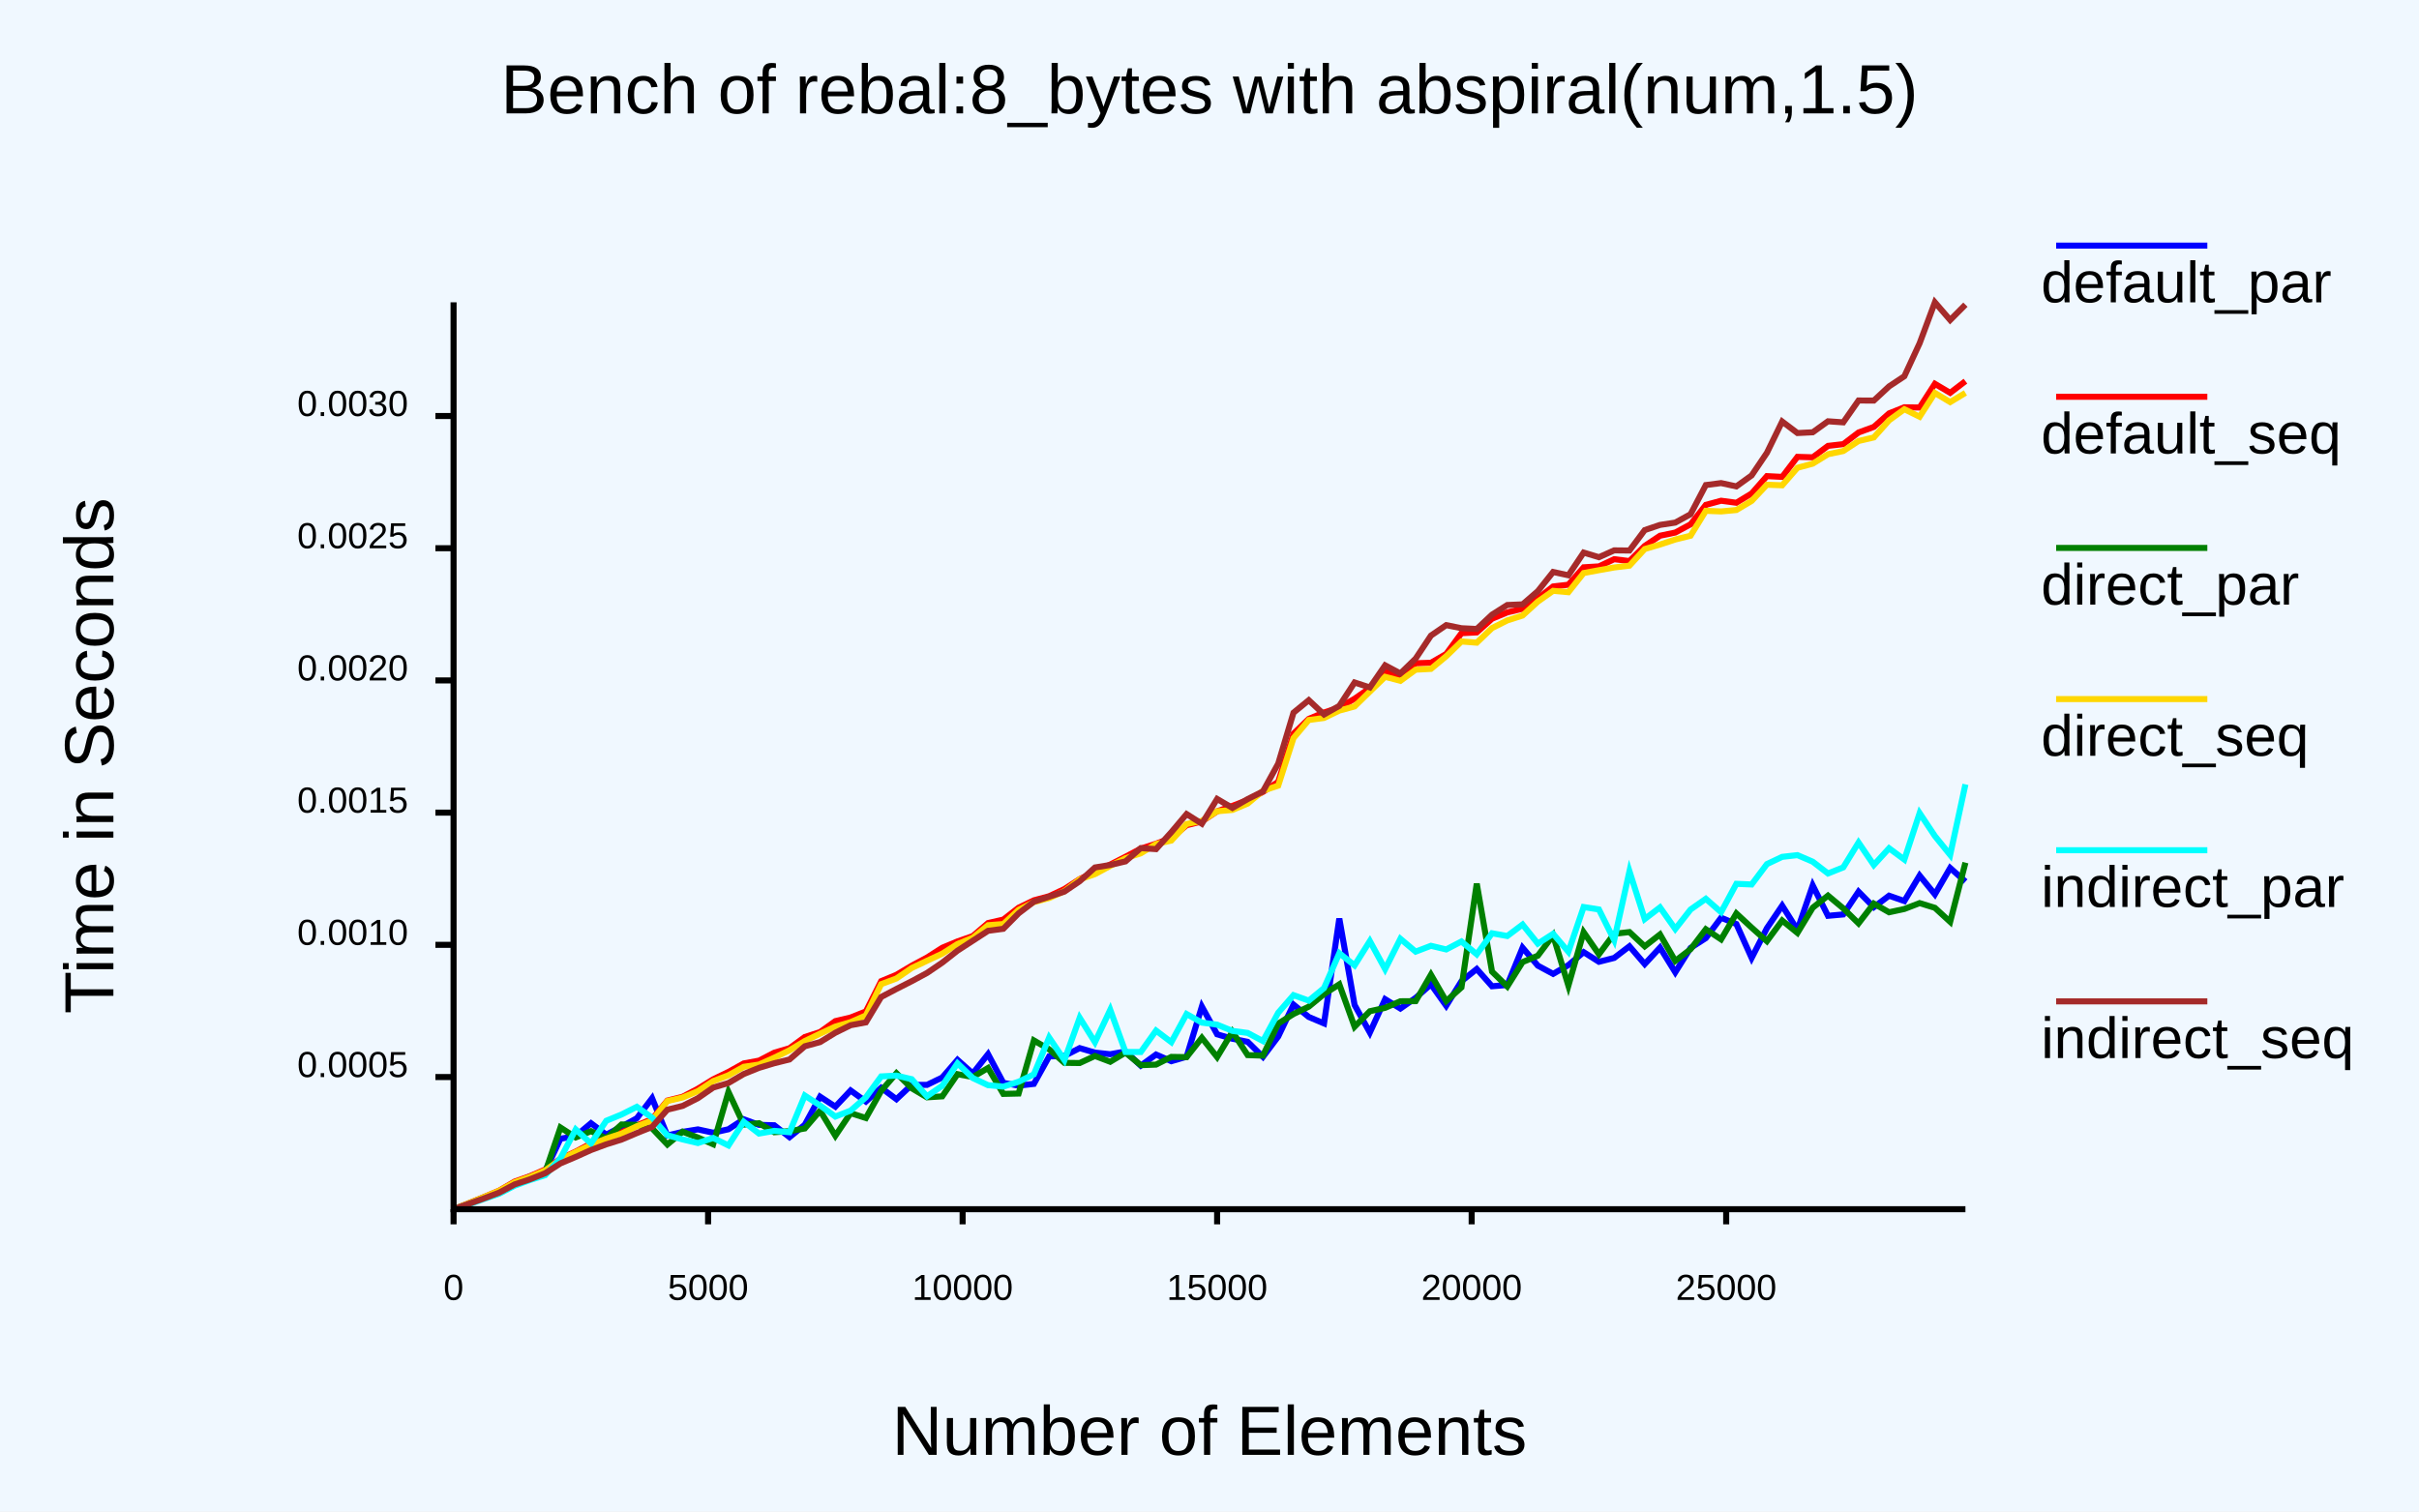
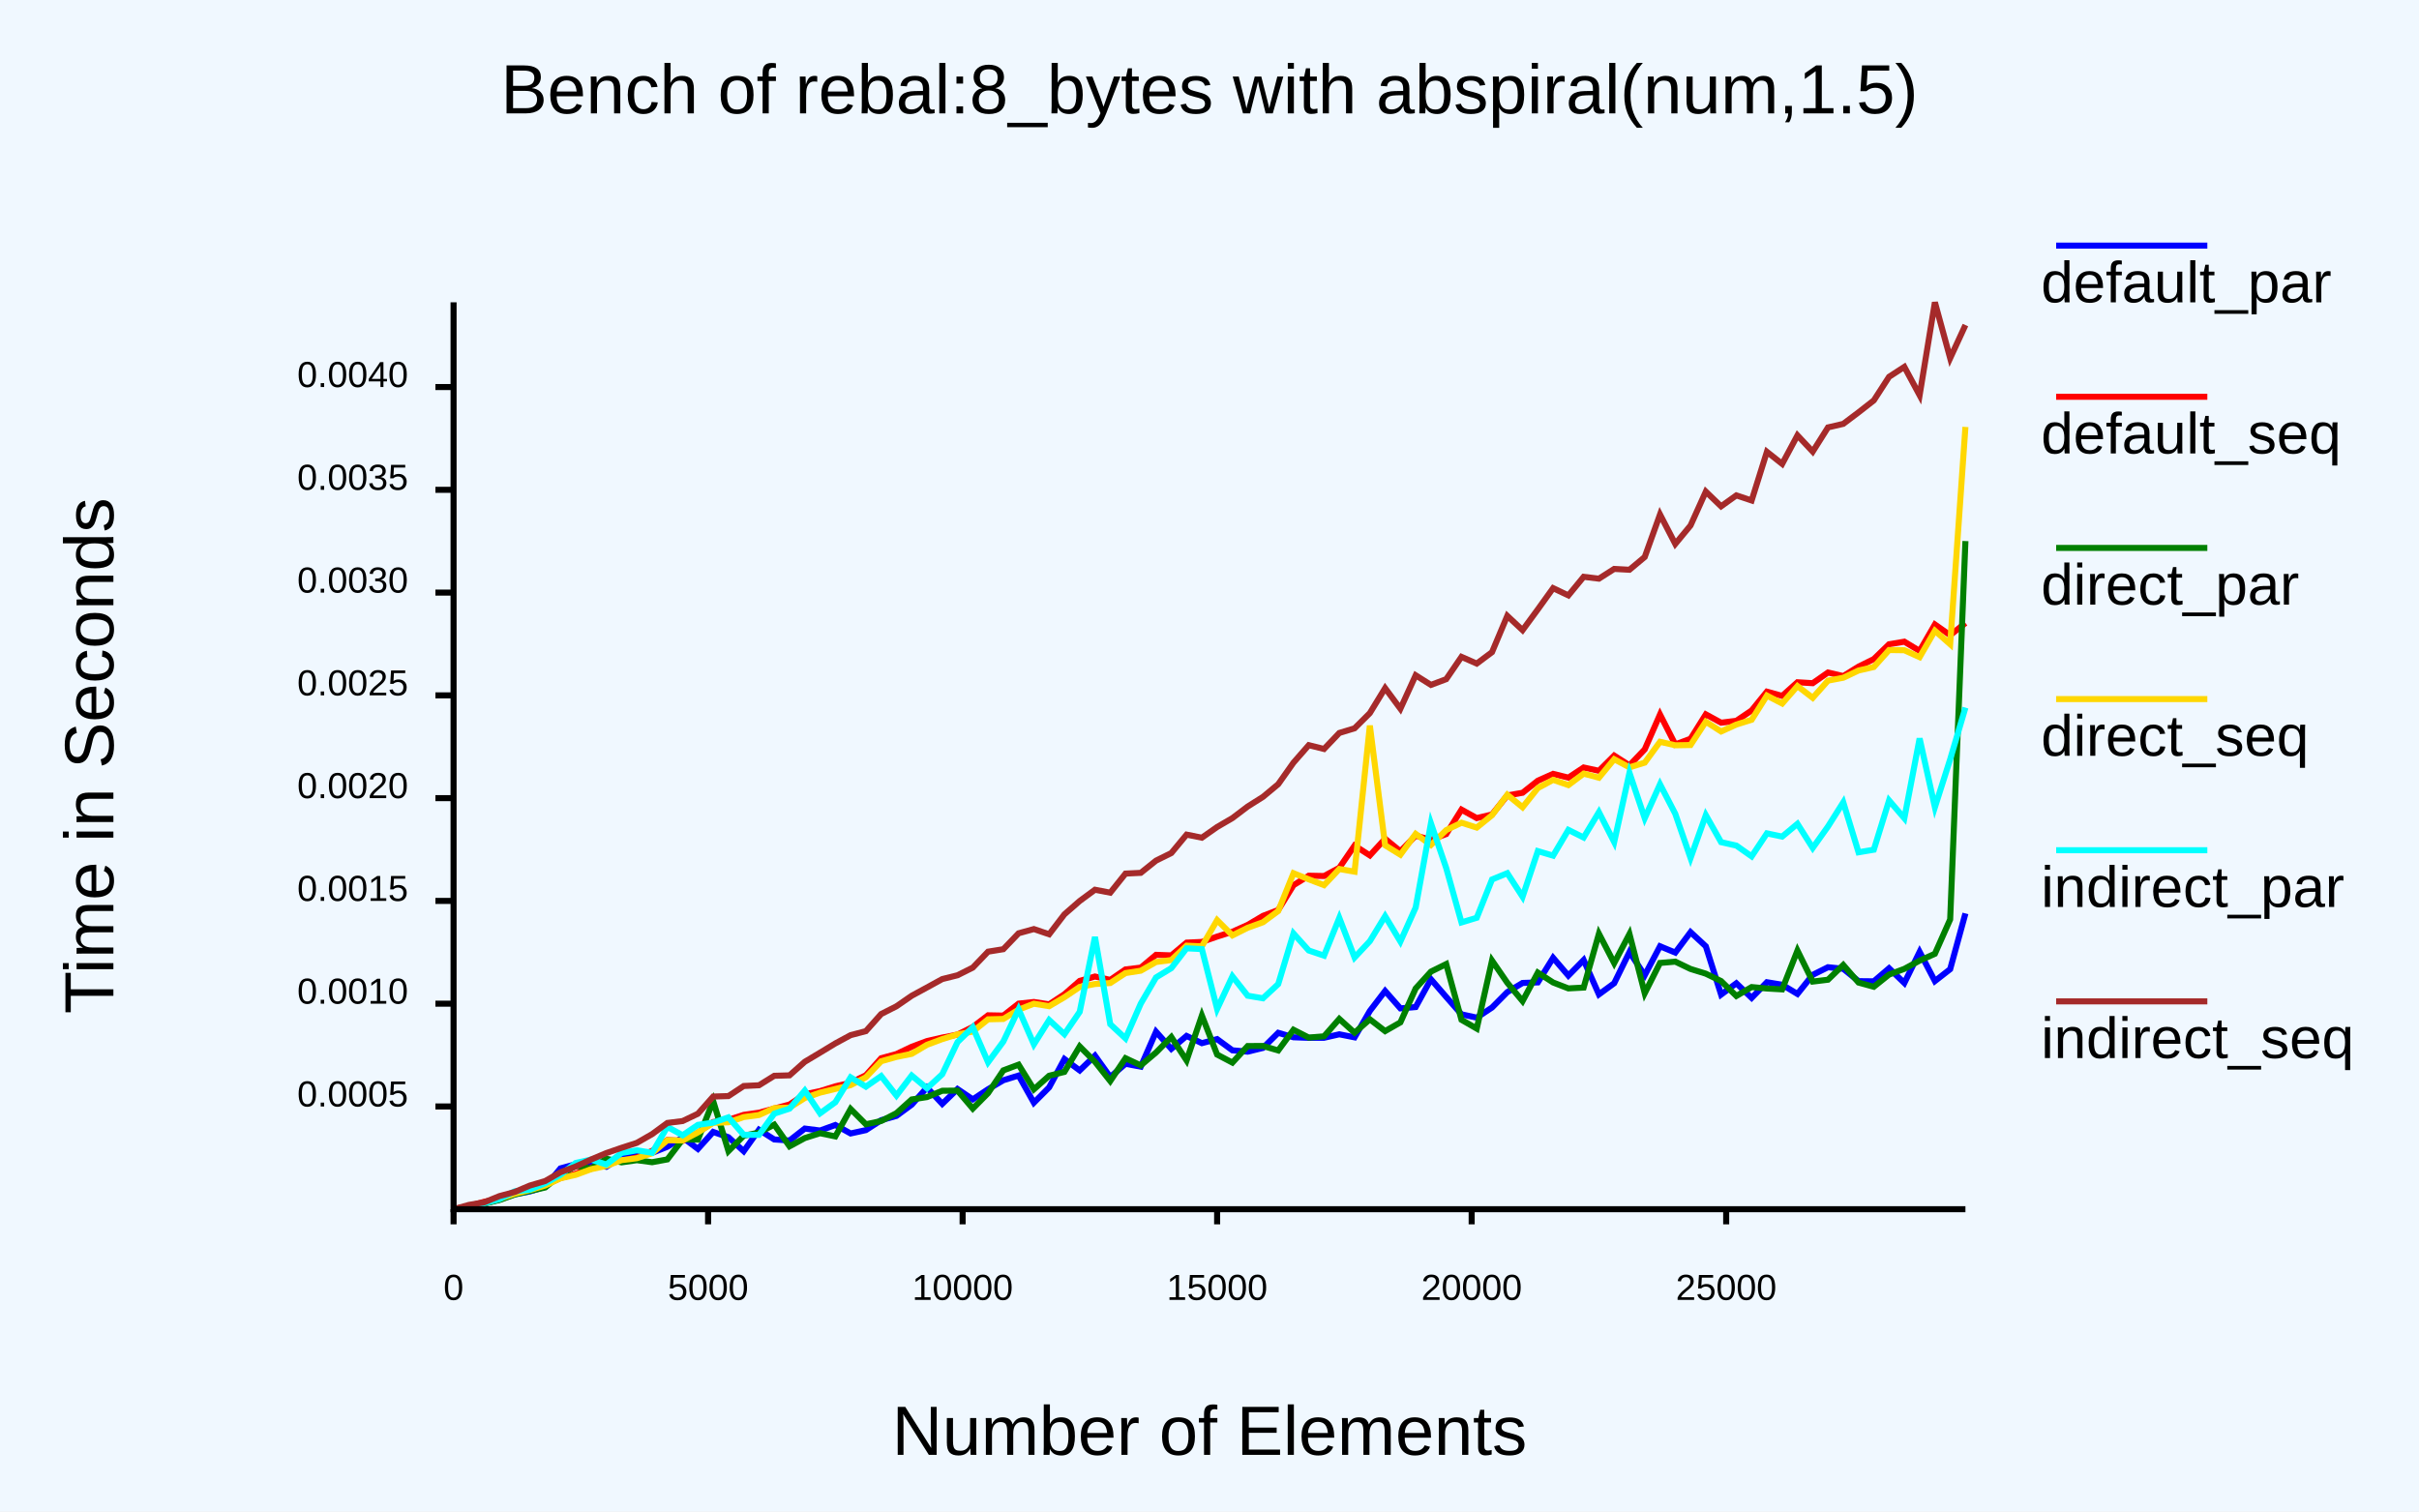
<svg xmlns="http://www.w3.org/2000/svg" class="poloto" width="800" height="500" viewBox="0 0 800 500">
  <style>.poloto {
                    font-family: "Arial";
                    stroke-width:2;
                    }
                    .poloto_text{fill: var(--poloto_fg_color,black);  }
                    .poloto_axis_lines{stroke: var(--poloto_fg_color,black);stoke-width:3;fill:none}
                    .poloto_background{fill: var(--poloto_bg_color,aliceblue); }
                    .poloto0stroke{stroke:  var(--poloto_color0,blue); }
                    .poloto1stroke{stroke:  var(--poloto_color1,red); }
                    .poloto2stroke{stroke:  var(--poloto_color2,green); }
                    .poloto3stroke{stroke:  var(--poloto_color3,gold); }
                    .poloto4stroke{stroke:  var(--poloto_color4,aqua); }
                    .poloto5stroke{stroke:  var(--poloto_color5,brown); }
                    .poloto6stroke{stroke:  var(--poloto_color6,lime); }
                    .poloto7stroke{stroke:  var(--poloto_color7,chocolate); }
                    .poloto0fill{fill:var(--poloto_color0,blue);}
                    .poloto1fill{fill:var(--poloto_color1,red);}
                    .poloto2fill{fill:var(--poloto_color2,green);}
                    .poloto3fill{fill:var(--poloto_color3,gold);}
                    .poloto4fill{fill:var(--poloto_color4,aqua);}
                    .poloto5fill{fill:var(--poloto_color5,brown);}
                    .poloto6fill{fill:var(--poloto_color6,lime);}
                    .poloto7fill{fill:var(--poloto_color7,chocolate);}</style>
  <rect class="poloto_background" fill="white" x="0" y="0" width="800" height="500" />
  <line class="poloto_axis_lines" stroke="black" x1="150" x2="150" y1="400" y2="405" />
  <text class="poloto_text" alignment-baseline="start" text-anchor="middle" x="150" y="430">0</text>
  <line class="poloto_axis_lines" stroke="black" x1="234.175" x2="234.175" y1="400" y2="405" />
  <text class="poloto_text" alignment-baseline="start" text-anchor="middle" x="234.175" y="430">5000</text>
  <line class="poloto_axis_lines" stroke="black" x1="318.35" x2="318.35" y1="400" y2="405" />
  <text class="poloto_text" alignment-baseline="start" text-anchor="middle" x="318.35" y="430">10000</text>
  <line class="poloto_axis_lines" stroke="black" x1="402.525" x2="402.525" y1="400" y2="405" />
  <text class="poloto_text" alignment-baseline="start" text-anchor="middle" x="402.525" y="430">15000</text>
  <line class="poloto_axis_lines" stroke="black" x1="486.7" x2="486.7" y1="400" y2="405" />
  <text class="poloto_text" alignment-baseline="start" text-anchor="middle" x="486.7" y="430">20000</text>
  <line class="poloto_axis_lines" stroke="black" x1="570.875" x2="570.875" y1="400" y2="405" />
  <text class="poloto_text" alignment-baseline="start" text-anchor="middle" x="570.875" y="430">25000</text>
-   <line class="poloto_axis_lines" stroke="black" x1="150" x2="144" y1="356.279" y2="356.279" />
-   <text class="poloto_text" alignment-baseline="middle" text-anchor="end" x="135" y="356.279">0.0005</text>
-   <line class="poloto_axis_lines" stroke="black" x1="150" x2="144" y1="312.546" y2="312.546" />
-   <text class="poloto_text" alignment-baseline="middle" text-anchor="end" x="135" y="312.546">0.0010</text>
-   <line class="poloto_axis_lines" stroke="black" x1="150" x2="144" y1="268.813" y2="268.813" />
-   <text class="poloto_text" alignment-baseline="middle" text-anchor="end" x="135" y="268.813">0.0015</text>
-   <line class="poloto_axis_lines" stroke="black" x1="150" x2="144" y1="225.08" y2="225.08" />
-   <text class="poloto_text" alignment-baseline="middle" text-anchor="end" x="135" y="225.08">0.0020</text>
-   <line class="poloto_axis_lines" stroke="black" x1="150" x2="144" y1="181.347" y2="181.347" />
-   <text class="poloto_text" alignment-baseline="middle" text-anchor="end" x="135" y="181.347">0.0025</text>
-   <line class="poloto_axis_lines" stroke="black" x1="150" x2="144" y1="137.614" y2="137.614" />
-   <text class="poloto_text" alignment-baseline="middle" text-anchor="end" x="135" y="137.614">0.0030</text>
+   <line class="poloto_axis_lines" stroke="black" x1="150" x2="144" y1="366.009" y2="366.009" />
+   <text class="poloto_text" alignment-baseline="middle" text-anchor="end" x="135" y="366.009">0.0005</text>
+   <line class="poloto_axis_lines" stroke="black" x1="150" x2="144" y1="332.013" y2="332.013" />
+   <text class="poloto_text" alignment-baseline="middle" text-anchor="end" x="135" y="332.013">0.0010</text>
+   <line class="poloto_axis_lines" stroke="black" x1="150" x2="144" y1="298.016" y2="298.016" />
+   <text class="poloto_text" alignment-baseline="middle" text-anchor="end" x="135" y="298.016">0.0015</text>
+   <line class="poloto_axis_lines" stroke="black" x1="150" x2="144" y1="264.02" y2="264.02" />
+   <text class="poloto_text" alignment-baseline="middle" text-anchor="end" x="135" y="264.02">0.0020</text>
+   <line class="poloto_axis_lines" stroke="black" x1="150" x2="144" y1="230.023" y2="230.023" />
+   <text class="poloto_text" alignment-baseline="middle" text-anchor="end" x="135" y="230.023">0.0025</text>
+   <line class="poloto_axis_lines" stroke="black" x1="150" x2="144" y1="196.026" y2="196.026" />
+   <text class="poloto_text" alignment-baseline="middle" text-anchor="end" x="135" y="196.026">0.0030</text>
+   <line class="poloto_axis_lines" stroke="black" x1="150" x2="144" y1="162.03" y2="162.03" />
+   <text class="poloto_text" alignment-baseline="middle" text-anchor="end" x="135" y="162.03">0.0035</text>
+   <line class="poloto_axis_lines" stroke="black" x1="150" x2="144" y1="128.033" y2="128.033" />
+   <text class="poloto_text" alignment-baseline="middle" text-anchor="end" x="135" y="128.033">0.0040</text>
  <text class="poloto_text" alignment-baseline="middle" text-anchor="start" font-size="large" x="675" y="100">default_par</text>
  <line class="poloto0stroke" stroke="black" x1="680" x2="730" y1="81.25" y2="81.25" />
-   <polyline class="poloto0stroke" fill="none" stroke="black" points="650,291.629 644.949,287.12 639.899,295.839 634.848,289.625 629.798,298.052 624.747,296.293 619.697,300.087 614.646,294.95 609.596,302.494 604.545,302.943 599.495,292.886 594.444,307.591 589.394,299.58 584.343,307.039 579.293,316.885 574.242,305.65 569.192,303.58 564.141,310.324 559.091,313.576 554.04,321.624 548.99,313.451 543.939,318.911 538.889,313.015 533.838,316.876 528.788,318.15 523.737,314.962 518.687,319.258 513.636,322.151 508.586,319.426 503.535,313.493 498.485,325.825 493.434,326.249 488.384,320.541 483.333,324.574 478.283,332.702 473.232,325.611 468.182,330.087 463.131,333.617 458.081,330.524 453.03,341.565 447.98,332.44 442.929,303.843 437.879,338.54 432.828,336.405 427.778,332.308 422.727,342.879 417.677,349.601 412.626,344.626 407.576,343.617 402.525,342.148 397.475,332.963 392.424,349.571 387.374,351.038 382.323,348.835 377.273,352.51 372.222,347.814 367.172,348.73 362.121,348.195 357.071,346.711 352.02,349.282 346.97,349.454 341.919,358.54 336.869,359.119 331.818,358.199 326.768,348.702 321.717,355.099 316.667,350.594 311.616,356.428 306.566,358.877 301.515,358.861 296.465,363.607 291.414,359.835 286.364,364.387 281.313,360.723 276.263,366.076 271.212,362.775 266.162,372.054 261.111,376.17 256.061,372.226 251.01,372.095 245.96,370.245 240.909,373.556 235.859,374.689 230.808,373.597 225.758,374.407 220.707,375.62 215.657,363.286 210.606,369.917 205.556,372.675 200.505,375.342 195.455,371.555 190.404,375.792 185.354,376.69 180.303,387.422 175.253,389.153 170.202,391.357 165.152,394.227 160.101,396.154 155.051,398.213 150,399.995 " />
+   <polyline class="poloto0stroke" fill="none" stroke="black" points="650,302.158 644.949,320.599 639.899,324.541 634.848,314.867 629.798,325.174 624.747,320.292 619.697,324.611 614.646,324.559 609.596,320.469 604.545,319.952 599.495,322.475 594.444,328.784 589.394,325.746 584.343,324.911 579.293,330.092 574.242,325.264 569.192,329.007 564.141,313.035 559.091,308.35 554.04,315.107 548.99,313.019 543.939,322.61 538.889,314.927 533.838,325.243 528.788,328.943 523.737,317.577 518.687,322.726 513.636,316.837 508.586,324.97 503.535,325.155 498.485,328.185 493.434,333.285 488.384,336.631 483.333,335.529 478.283,329.777 473.232,323.932 468.182,333.117 463.131,333.563 458.081,327.814 453.03,334.416 447.98,343.148 442.929,342.141 437.879,343.29 432.828,343.312 427.778,343.125 422.727,341.647 417.677,346.65 412.626,347.879 407.576,347.439 402.525,343.732 397.475,345.073 392.424,342.679 387.374,346.947 382.323,341.29 377.273,352.844 372.222,351.894 367.172,356.268 362.121,349.209 357.071,354.09 352.02,350.33 346.97,359.687 341.919,364.766 336.869,355.779 331.818,357.339 326.768,360.318 321.717,363.659 316.667,360.252 311.616,365.147 306.566,359.749 301.515,365.422 296.465,369.13 291.414,370.558 286.364,373.836 281.313,374.942 276.263,372.143 271.212,373.968 266.162,373.324 261.111,377.276 256.061,376.928 251.01,373.723 245.96,380.809 240.909,376.189 235.859,374.433 230.808,380.05 225.758,376.261 220.707,379.341 215.657,381.38 210.606,381.05 205.556,382.783 200.505,385.953 195.455,384.574 190.404,385.106 185.354,386.493 180.303,392.557 175.253,394.115 170.202,395.051 165.152,396.845 160.101,398.063 155.051,399.097 150,400 " />
  <text class="poloto_text" alignment-baseline="middle" text-anchor="start" font-size="large" x="675" y="150">default_seq</text>
  <line class="poloto1stroke" stroke="black" x1="680" x2="730" y1="131.25" y2="131.25" />
-   <polyline class="poloto1stroke" fill="none" stroke="black" points="650,126.086 644.949,129.953 639.899,126.968 634.848,134.802 629.798,134.722 624.747,136.742 619.697,141.221 614.646,143.065 609.596,146.916 604.545,147.496 599.495,151.273 594.444,151.123 589.394,157.752 584.343,157.494 579.293,163.246 574.242,166.308 569.192,165.64 564.141,167.008 559.091,173.446 554.04,176.161 548.99,177.214 543.939,180.59 538.889,185.595 533.838,184.981 528.788,187.359 523.737,187.663 518.687,193.416 513.636,193.996 508.586,197.957 503.535,201.37 498.485,202.576 493.434,204.673 488.384,209.195 483.333,209.449 478.283,216.328 473.232,219.239 468.182,219.395 463.131,223.576 458.081,222.119 453.03,227.606 447.98,231.135 442.929,234.028 437.879,235.692 432.828,237.805 427.778,242.699 422.727,258.621 417.677,261.955 412.626,264.623 407.576,266.581 402.525,268.361 397.475,271.714 392.424,272.984 387.374,277.18 382.323,279.085 377.273,280.727 372.222,283.409 367.172,285.989 362.121,288.387 357.071,290.811 352.02,294.084 346.97,296.459 341.919,297.816 336.869,300.264 331.818,304.187 326.768,305.34 321.717,309.644 316.667,311.406 311.616,313.516 306.566,316.753 301.515,319.452 296.465,322.458 291.414,324.559 286.364,334.574 281.313,336.583 276.263,337.78 271.212,341.396 266.162,343.032 261.111,346.739 256.061,348.23 251.01,350.845 245.96,351.773 240.909,354.583 235.859,357.025 230.808,360.139 225.758,362.794 220.707,364.062 215.657,370.184 210.606,372.264 205.556,374.569 200.505,376.326 195.455,378.239 190.404,380.932 185.354,383.336 180.303,386.866 175.253,389.075 170.202,390.857 165.152,393.808 160.101,395.947 155.051,398.005 150,400 " />
+   <polyline class="poloto1stroke" fill="none" stroke="black" points="650,206.097 644.949,210.112 639.899,206.572 634.848,215.317 629.798,212.262 624.747,213.111 619.697,218.007 614.646,220.519 609.596,223.639 604.545,222.466 599.495,225.996 594.444,225.686 589.394,230.193 584.343,228.8 579.293,235.009 574.242,238.438 569.192,239.055 564.141,236.306 559.091,244.374 554.04,246.252 548.99,236.347 543.939,247.884 538.889,253.176 533.838,249.95 528.788,254.975 523.737,253.883 518.687,257.236 513.636,255.985 508.586,258.253 503.535,262.244 498.485,263.124 493.434,269.419 488.384,270.618 483.333,267.829 478.283,275.904 473.232,277.794 468.182,276.422 463.131,281.597 458.081,277.453 453.03,282.966 447.98,279.703 442.929,287.066 437.879,289.78 432.828,289.676 427.778,292.816 422.727,301.026 417.677,302.964 412.626,305.955 407.576,308.216 402.525,309.812 397.475,311.586 392.424,311.812 387.374,316.034 382.323,315.851 377.273,320.082 372.222,320.678 367.172,324.142 362.121,323.024 357.071,324.474 352.02,328.894 346.97,332.231 341.919,331.448 336.869,331.991 331.818,335.947 326.768,335.853 321.717,339.704 316.667,342.223 311.616,343.217 306.566,344.379 301.515,346.264 296.465,348.671 291.414,350.052 286.364,355.686 281.313,358.152 276.263,359.35 271.212,360.924 266.162,361.97 261.111,365.362 256.061,366.696 251.01,368.066 245.96,368.787 240.909,370.433 235.859,371.16 230.808,374.648 225.758,377.389 220.707,377.12 215.657,380.705 210.606,382.849 205.556,383.995 200.505,384.874 195.455,386.278 190.404,388.267 185.354,389.699 180.303,391.945 175.253,393.438 170.202,394.435 165.152,396.507 160.101,397.542 155.051,398.965 150,400 " />
  <text class="poloto_text" alignment-baseline="middle" text-anchor="start" font-size="large" x="675" y="200">direct_par</text>
  <line class="poloto2stroke" stroke="black" x1="680" x2="730" y1="181.25" y2="181.25" />
-   <polyline class="poloto2stroke" fill="none" stroke="black" points="650,285.355 644.949,304.932 639.899,300.3 634.848,298.742 629.798,300.686 624.747,301.774 619.697,298.898 614.646,305.445 609.596,300.477 604.545,296.264 599.495,300.263 594.444,308.601 589.394,304.502 584.343,311.337 579.293,306.844 574.242,302.16 569.192,310.739 564.141,307.388 559.091,314.001 554.04,317.869 548.99,309.109 543.939,313.04 538.889,308.324 533.838,308.893 528.788,315.672 523.737,308.37 518.687,326.062 513.636,309.431 508.586,316.135 503.535,318.247 498.485,326.312 493.434,321.403 488.384,292.304 483.333,326.618 478.283,331.169 473.232,322.423 468.182,331.172 463.131,331.213 458.081,333.391 453.03,334.51 447.98,339.638 442.929,325.608 437.879,328.848 432.828,333.003 427.778,335.425 422.727,338.592 417.677,349.196 412.626,349.021 407.576,341.305 402.525,349.676 397.475,343.298 392.424,349.692 387.374,349.615 382.323,352.165 377.273,352.356 372.222,348.196 367.172,351.224 362.121,349.307 357.071,351.644 352.02,351.582 346.97,347.107 341.919,344.175 336.869,361.735 331.818,361.856 326.768,353.291 321.717,356.279 316.667,355.332 311.616,362.67 306.566,362.991 301.515,359.988 296.465,355.02 291.414,360.874 286.364,369.833 281.313,368.212 276.263,375.707 271.212,367.419 266.162,373.29 261.111,374.176 256.061,374.532 251.01,371.545 245.96,372.03 240.909,361.199 235.859,378.516 230.808,376.29 225.758,374.366 220.707,378.591 215.657,373.246 210.606,372.102 205.556,371.966 200.505,376.52 195.455,374.191 190.404,376.249 185.354,372.975 180.303,387.816 175.253,389.355 170.202,391.579 165.152,394.243 160.101,396.103 155.051,398.228 150,399.994 " />
+   <polyline class="poloto2stroke" fill="none" stroke="black" points="650,178.98 644.949,304.131 639.899,315.505 634.848,317.764 629.798,320.492 624.747,322.379 619.697,326.415 614.646,325.026 609.596,319.201 604.545,324.086 599.495,324.7 594.444,314.436 589.394,327.276 584.343,326.986 579.293,326.512 574.242,329.461 569.192,324.531 564.141,322.087 559.091,320.527 554.04,318.105 548.99,318.539 543.939,328.558 538.889,308.956 533.838,318.589 528.788,308.869 523.737,326.683 518.687,326.959 513.636,324.999 508.586,321.725 503.535,331.159 498.485,325.096 493.434,317.748 488.384,340.249 483.333,337.342 478.283,318.916 473.232,321.406 468.182,326.971 463.131,338.197 458.081,341.087 453.03,337.183 447.98,341.625 442.929,337.05 437.879,342.808 432.828,343.226 427.778,340.641 422.727,347.484 417.677,346 412.626,346.023 407.576,351.504 402.525,348.847 397.475,335.926 392.424,350.795 387.374,343.047 382.323,348.156 377.273,352.425 372.222,350.053 367.172,357.607 362.121,351.214 357.071,346.151 352.02,354.571 346.97,355.85 341.919,360.352 336.869,352.185 331.818,354.071 326.768,361.604 321.717,366.713 316.667,360.765 311.616,360.82 306.566,362.909 301.515,363.693 296.465,368.238 291.414,370.826 286.364,371.907 281.313,366.848 276.263,375.91 271.212,374.859 266.162,376.461 261.111,379.196 256.061,372.027 251.01,374.659 245.96,375.678 240.909,380.777 235.859,364.222 230.808,376.975 225.758,376.93 220.707,383.527 215.657,384.452 210.606,383.784 205.556,384.503 200.505,383.283 195.455,386.557 190.404,385.625 185.354,388.665 180.303,392.811 175.253,393.972 170.202,395.154 165.152,396.954 160.101,398.171 155.051,399.119 150,399.999 " />
  <text class="poloto_text" alignment-baseline="middle" text-anchor="start" font-size="large" x="675" y="250">direct_seq</text>
  <line class="poloto3stroke" stroke="black" x1="680" x2="730" y1="231.25" y2="231.25" />
-   <polyline class="poloto3stroke" fill="none" stroke="black" points="650,129.957 644.949,133.01 639.899,129.993 634.848,137.856 629.798,135.37 624.747,139.045 619.697,144.704 614.646,145.88 609.596,149.197 604.545,150.256 599.495,153.379 594.444,154.738 589.394,160.537 584.343,160.345 579.293,165.702 574.242,168.715 569.192,169.18 564.141,168.981 559.091,177.218 554.04,178.47 548.99,180.128 543.939,181.619 538.889,187.113 533.838,187.719 528.788,188.619 523.737,189.557 518.687,195.896 513.636,195.442 508.586,199.002 503.535,203.615 498.485,205.231 493.434,207.768 488.384,212.594 483.333,212.2 478.283,217.079 473.232,221.265 468.182,221.525 463.131,225.225 458.081,223.885 453.03,228.768 447.98,233.691 442.929,235.059 437.879,237.503 432.828,238.168 427.778,244.149 422.727,259.878 417.677,261.583 412.626,265.82 407.576,267.923 402.525,268.359 397.475,271.55 392.424,272.573 387.374,278.057 382.323,279.189 377.273,282.266 372.222,283.896 367.172,286.433 362.121,289.155 357.071,290.881 352.02,294.764 346.97,297.068 341.919,298.403 336.869,300.972 331.818,305.673 326.768,306.059 321.717,310.209 316.667,312.272 311.616,315.463 306.566,317.82 301.515,320.207 296.465,323.668 291.414,325.556 286.364,335.909 281.313,338.112 276.263,339.588 271.212,341.931 266.162,344.369 261.111,347.424 256.061,349.877 251.01,352.143 245.96,352.888 240.909,355.691 235.859,357.624 230.808,360.932 225.758,363.045 220.707,364.214 215.657,370.616 210.606,372.557 205.556,374.994 200.505,376.64 195.455,378.683 190.404,381.086 185.354,383.547 180.303,387.158 175.253,389.299 170.202,391.073 165.152,393.862 160.101,395.951 155.051,398.024 150,399.976 " />
+   <polyline class="poloto3stroke" fill="none" stroke="black" points="650,141.226 644.949,213.113 639.899,208.642 634.848,217.387 629.798,215.096 624.747,215.025 619.697,220.644 614.646,221.801 609.596,224.191 604.545,225.15 599.495,230.839 594.444,226.949 589.394,232.722 584.343,230.093 579.293,238.096 574.242,239.675 569.192,241.967 564.141,238.725 559.091,246.453 554.04,246.537 548.99,245.382 543.939,252.28 538.889,253.831 533.838,251.148 528.788,257.264 523.737,255.92 518.687,259.701 513.636,257.969 508.586,260.694 503.535,267.04 498.485,262.899 493.434,269.666 488.384,273.758 483.333,272.151 478.283,274.595 473.232,279.508 468.182,275.845 463.131,282.733 458.081,279.617 453.03,240.014 447.98,288.34 442.929,287.463 437.879,292.809 432.828,290.879 427.778,288.857 422.727,301.353 417.677,305.078 412.626,306.904 407.576,309.42 402.525,304.376 397.475,313.044 392.424,312.817 387.374,317.569 382.323,318.223 377.273,321.1 372.222,321.881 367.172,325.184 362.121,325.506 357.071,326.464 352.02,329.875 346.97,332.843 341.919,332.024 336.869,333.978 331.818,337.063 326.768,337.182 321.717,341.237 316.667,342.17 311.616,343.727 306.566,345.609 301.515,348.606 296.465,349.623 291.414,351.046 286.364,356.357 281.313,358.959 276.263,360.211 271.212,361.43 266.162,363.213 261.111,366.397 256.061,366.553 251.01,368.836 245.96,369.518 240.909,371.249 235.859,371.425 230.808,374.593 225.758,377.254 220.707,377.184 215.657,381.486 210.606,383.134 205.556,383.772 200.505,385.665 195.455,386.772 190.404,388.636 185.354,389.787 180.303,392.158 175.253,393.641 170.202,394.877 165.152,396.559 160.101,397.947 155.051,399.014 150,399.991 " />
  <text class="poloto_text" alignment-baseline="middle" text-anchor="start" font-size="large" x="675" y="300">indirect_par</text>
  <line class="poloto4stroke" stroke="black" x1="680" x2="730" y1="281.25" y2="281.25" />
-   <polyline class="poloto4stroke" fill="none" stroke="black" points="650,259.456 644.949,282.797 639.899,276.558 634.848,268.973 629.798,284.335 624.747,280.608 619.697,286.134 614.646,278.711 609.596,286.926 604.545,288.935 599.495,285.041 594.444,282.871 589.394,283.444 584.343,285.84 579.293,292.576 574.242,292.363 569.192,301.742 564.141,297.315 559.091,300.865 554.04,307.305 548.99,300.151 543.939,304.02 538.889,288.206 533.838,310.996 528.788,300.844 523.737,300.041 518.687,314.833 513.636,308.908 508.586,312.147 503.535,305.829 498.485,309.627 493.434,308.718 488.384,315.675 483.333,311.437 478.283,314.067 473.232,312.863 468.182,314.795 463.131,310.548 458.081,320.578 453.03,311.297 447.98,319.336 442.929,315.314 437.879,326.843 432.828,331 427.778,329.191 422.727,335.003 417.677,344.375 412.626,341.69 407.576,341.011 402.525,338.952 397.475,338.274 392.424,335.434 387.374,344.737 382.323,340.911 377.273,347.993 372.222,347.995 367.172,334.034 362.121,344.75 357.071,336.671 352.02,350.694 346.97,343.213 341.919,355.377 336.869,357.831 331.818,359.446 326.768,358.971 321.717,356.606 316.667,351.732 311.616,359.168 306.566,362.641 301.515,356.984 296.465,355.796 291.414,356.072 286.364,362.986 281.313,367.381 276.263,369.358 271.212,365.687 266.162,362.401 261.111,374.546 256.061,374.087 251.01,374.973 245.96,371.071 240.909,378.902 235.859,376.43 230.808,378.109 225.758,376.915 220.707,375.521 215.657,369.712 210.606,366.122 205.556,368.67 200.505,370.741 195.455,378.245 190.404,373.613 185.354,383.135 180.303,388.748 175.253,390.351 170.202,392.216 165.152,394.828 160.101,396.582 155.051,398.377 150,399.997 " />
+   <polyline class="poloto4stroke" fill="none" stroke="black" points="650,234.08 644.949,251.167 639.899,267.023 634.848,244.272 629.798,270.672 624.747,264.774 619.697,281.078 614.646,281.935 609.596,265.399 604.545,273.394 599.495,280.489 594.444,272.52 589.394,276.738 584.343,275.676 579.293,283.281 574.242,279.719 569.192,278.581 564.141,269.641 559.091,283.827 554.04,269.199 548.99,259.43 543.939,270.658 538.889,255.648 533.838,278.546 528.788,268.648 523.737,277.041 518.687,274.52 513.636,283.049 508.586,281.538 503.535,296.641 498.485,288.843 493.434,290.932 488.384,303.596 483.333,305.121 478.283,287.143 473.232,272.347 468.182,300.197 463.131,311.45 458.081,303.056 453.03,311.334 447.98,316.729 442.929,303.637 437.879,316.121 432.828,314.413 427.778,308.78 422.727,325.522 417.677,330.231 412.626,329.374 407.576,322.963 402.525,333.752 397.475,313.946 392.424,313.698 387.374,320.253 382.323,323.326 377.273,331.977 372.222,343.499 367.172,338.795 362.121,309.944 357.071,334.711 352.02,342.096 346.97,337.426 341.919,345.466 336.869,333.888 331.818,344.537 326.768,351.385 321.717,339.792 316.667,344.718 311.616,355.356 306.566,360.003 301.515,355.777 296.465,362.404 291.414,355.955 286.364,359.466 281.313,356.382 276.263,364.61 271.212,368.274 266.162,360.746 261.111,366.726 256.061,368.379 251.01,375.407 245.96,375.382 240.909,369.617 235.859,371.356 230.808,372.1 225.758,375.534 220.707,372.75 215.657,381.346 210.606,380.516 205.556,381.404 200.505,385.209 195.455,383.572 190.404,384.694 185.354,388.623 180.303,391.434 175.253,393.514 170.202,394.091 165.152,396.668 160.101,398.025 155.051,399.061 150,399.999 " />
  <text class="poloto_text" alignment-baseline="middle" text-anchor="start" font-size="large" x="675" y="350">indirect_seq</text>
  <line class="poloto5stroke" stroke="black" x1="680" x2="730" y1="331.25" y2="331.25" />
-   <polyline class="poloto5stroke" fill="none" stroke="black" points="650,100.783 644.949,105.863 639.899,100 634.848,113.554 629.798,124.463 624.747,127.811 619.697,132.508 614.646,132.484 609.596,139.711 604.545,139.361 599.495,142.996 594.444,143.248 589.394,139.441 584.343,149.785 579.293,157.263 574.242,160.897 569.192,159.8 564.141,160.453 559.091,170.103 554.04,172.867 548.99,173.639 543.939,175.349 538.889,182.11 533.838,182.057 528.788,184.317 523.737,182.789 518.687,190.305 513.636,189.211 508.586,195.551 503.535,199.916 498.485,200.128 493.434,203.321 488.384,208.057 483.333,207.815 478.283,206.792 473.232,210.252 468.182,217.846 463.131,222.766 458.081,220.082 453.03,227.41 447.98,225.76 442.929,233.494 437.879,236.344 432.828,231.618 427.778,235.752 422.727,252.582 417.677,261.793 412.626,264.335 407.576,267.251 402.525,264.288 397.475,272.479 392.424,269.291 387.374,275.276 382.323,280.885 377.273,280.549 372.222,284.946 367.172,286.122 362.121,286.954 357.071,291.509 352.02,294.937 346.97,296.612 341.919,298.28 336.869,302.132 331.818,307.24 326.768,307.908 321.717,311.188 316.667,314.465 311.616,318.429 306.566,321.859 301.515,324.579 296.465,327.139 291.414,329.8 286.364,338.194 281.313,339.136 276.263,341.623 271.212,344.72 266.162,346.101 261.111,350.457 256.061,351.716 251.01,353.242 245.96,355.282 240.909,358.244 235.859,359.773 230.808,363.272 225.758,365.824 220.707,367.076 215.657,372.786 210.606,374.82 205.556,376.96 200.505,378.542 195.455,380.422 190.404,382.703 185.354,384.837 180.303,388.096 175.253,390.105 170.202,391.79 165.152,394.475 160.101,396.404 155.051,398.211 150,399.994 " />
+   <polyline class="poloto5stroke" fill="none" stroke="black" points="650,107.532 644.949,118.482 639.899,100 634.848,130.749 629.798,121.362 624.747,124.642 619.697,132.455 614.646,136.401 609.596,140.209 604.545,141.385 599.495,149.396 594.444,144.01 589.394,153.458 584.343,149.447 579.293,165.555 574.242,163.867 569.192,167.485 564.141,162.616 559.091,173.818 554.04,179.929 548.99,170.177 543.939,184.247 538.889,188.472 533.838,188.195 528.788,191.419 523.737,190.806 518.687,196.957 513.636,194.554 508.586,201.572 503.535,208.453 498.485,203.718 493.434,215.729 488.384,219.507 483.333,217.285 478.283,224.667 473.232,226.561 468.182,223.378 463.131,234.442 458.081,227.629 453.03,235.886 447.98,240.92 442.929,242.46 437.879,247.757 432.828,246.496 427.778,252.266 422.727,259.399 417.677,263.606 412.626,266.793 407.576,270.621 402.525,273.562 397.475,277.104 392.424,276.088 387.374,282.181 382.323,284.684 377.273,288.734 372.222,288.979 367.172,295.296 362.121,294.319 357.071,298.043 352.02,302.451 346.97,309.055 341.919,307.329 336.869,308.721 331.818,313.987 326.768,314.802 321.717,320.077 316.667,322.61 311.616,323.871 306.566,326.644 301.515,329.389 296.465,332.872 291.414,335.432 286.364,341.089 281.313,342.421 276.263,345.15 271.212,348.207 266.162,351.228 261.111,355.719 256.061,355.866 251.01,359 245.96,359.244 240.909,362.573 235.859,362.728 230.808,368.421 225.758,370.833 220.707,371.46 215.657,375.164 210.606,378.055 205.556,379.686 200.505,381.429 195.455,383.562 190.404,385.862 185.354,387.775 180.303,390.676 175.253,392.165 170.202,394.298 165.152,395.666 160.101,397.733 155.051,398.572 150,399.998 " />
  <text class="poloto_text" alignment-baseline="start" text-anchor="middle" font-size="x-large" x="400" y="37.5">Bench of rebal:8_bytes with abspiral(num,1.5)</text>
  <text class="poloto_text" alignment-baseline="start" text-anchor="middle" font-size="x-large" x="400" y="481.25">Number of Elements</text>
  <text class="poloto_text" alignment-baseline="start" text-anchor="middle" font-size="x-large" transform="rotate(-90,37.5,250)" x="37.5" y="250">Time in Seconds</text>
  <path stroke="black" fill="none" class="poloto_axis_lines" d=" M 150 100 L 150 400 L 650 400" />
</svg>
